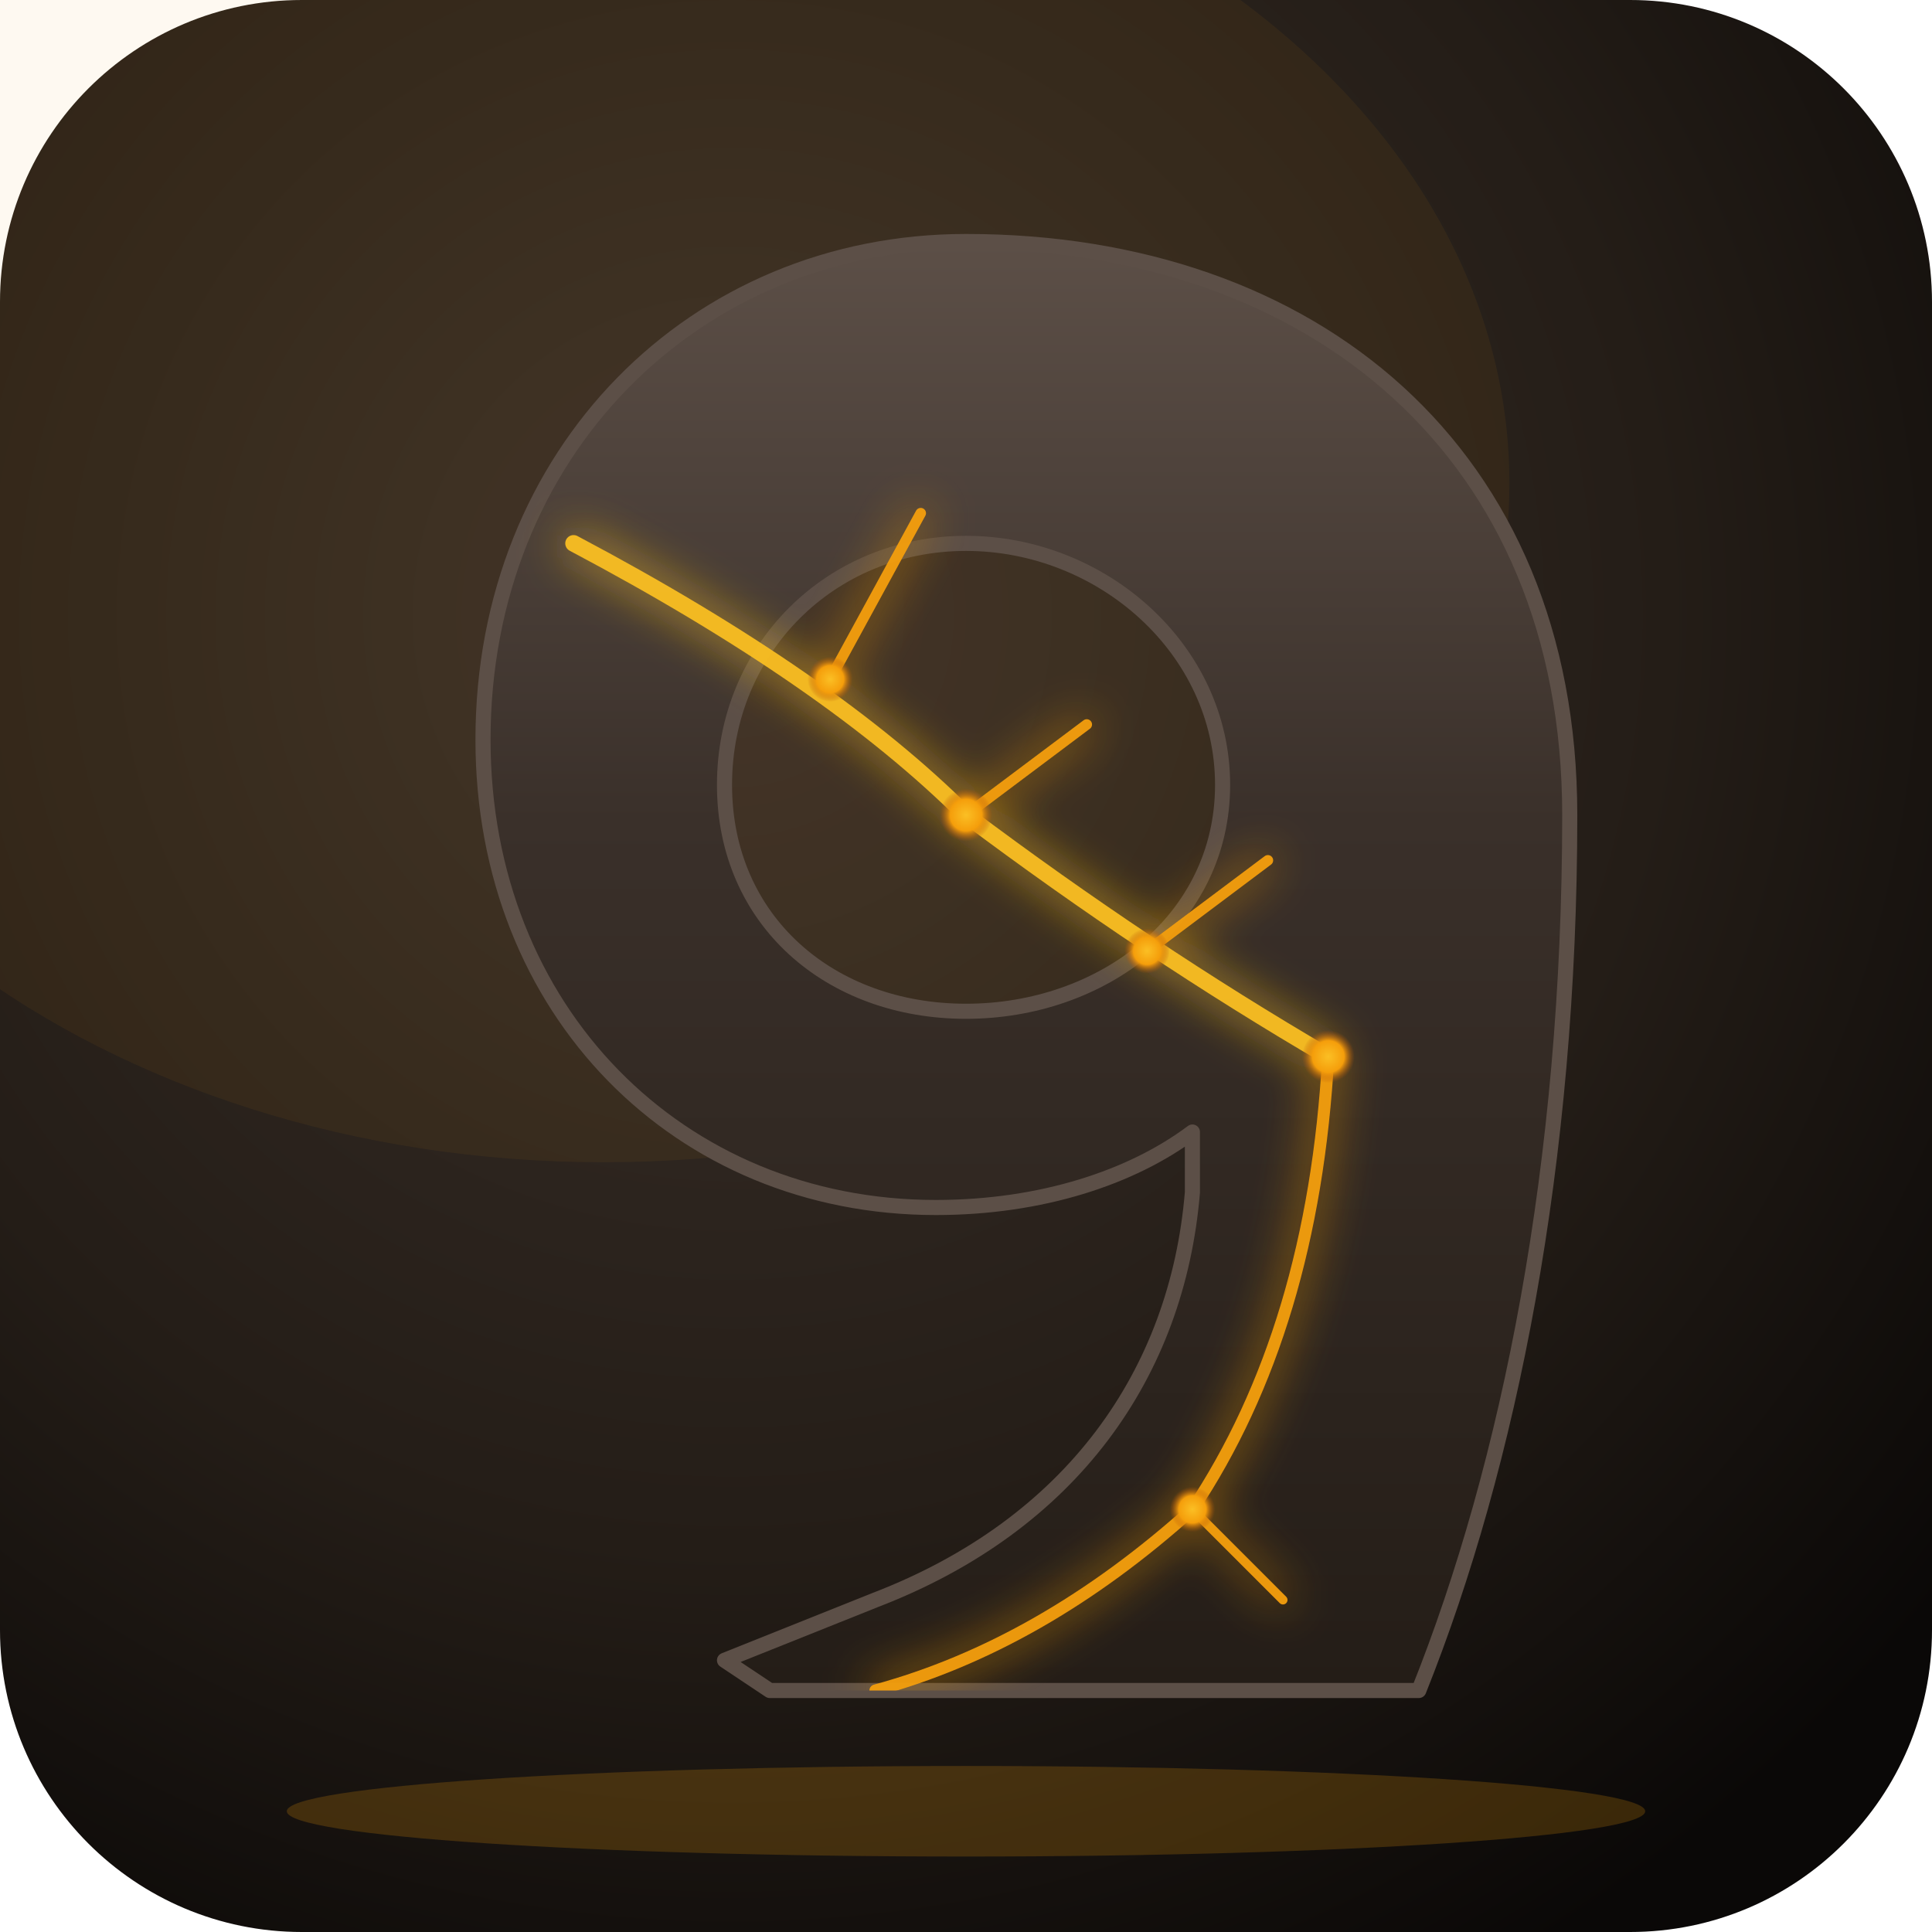
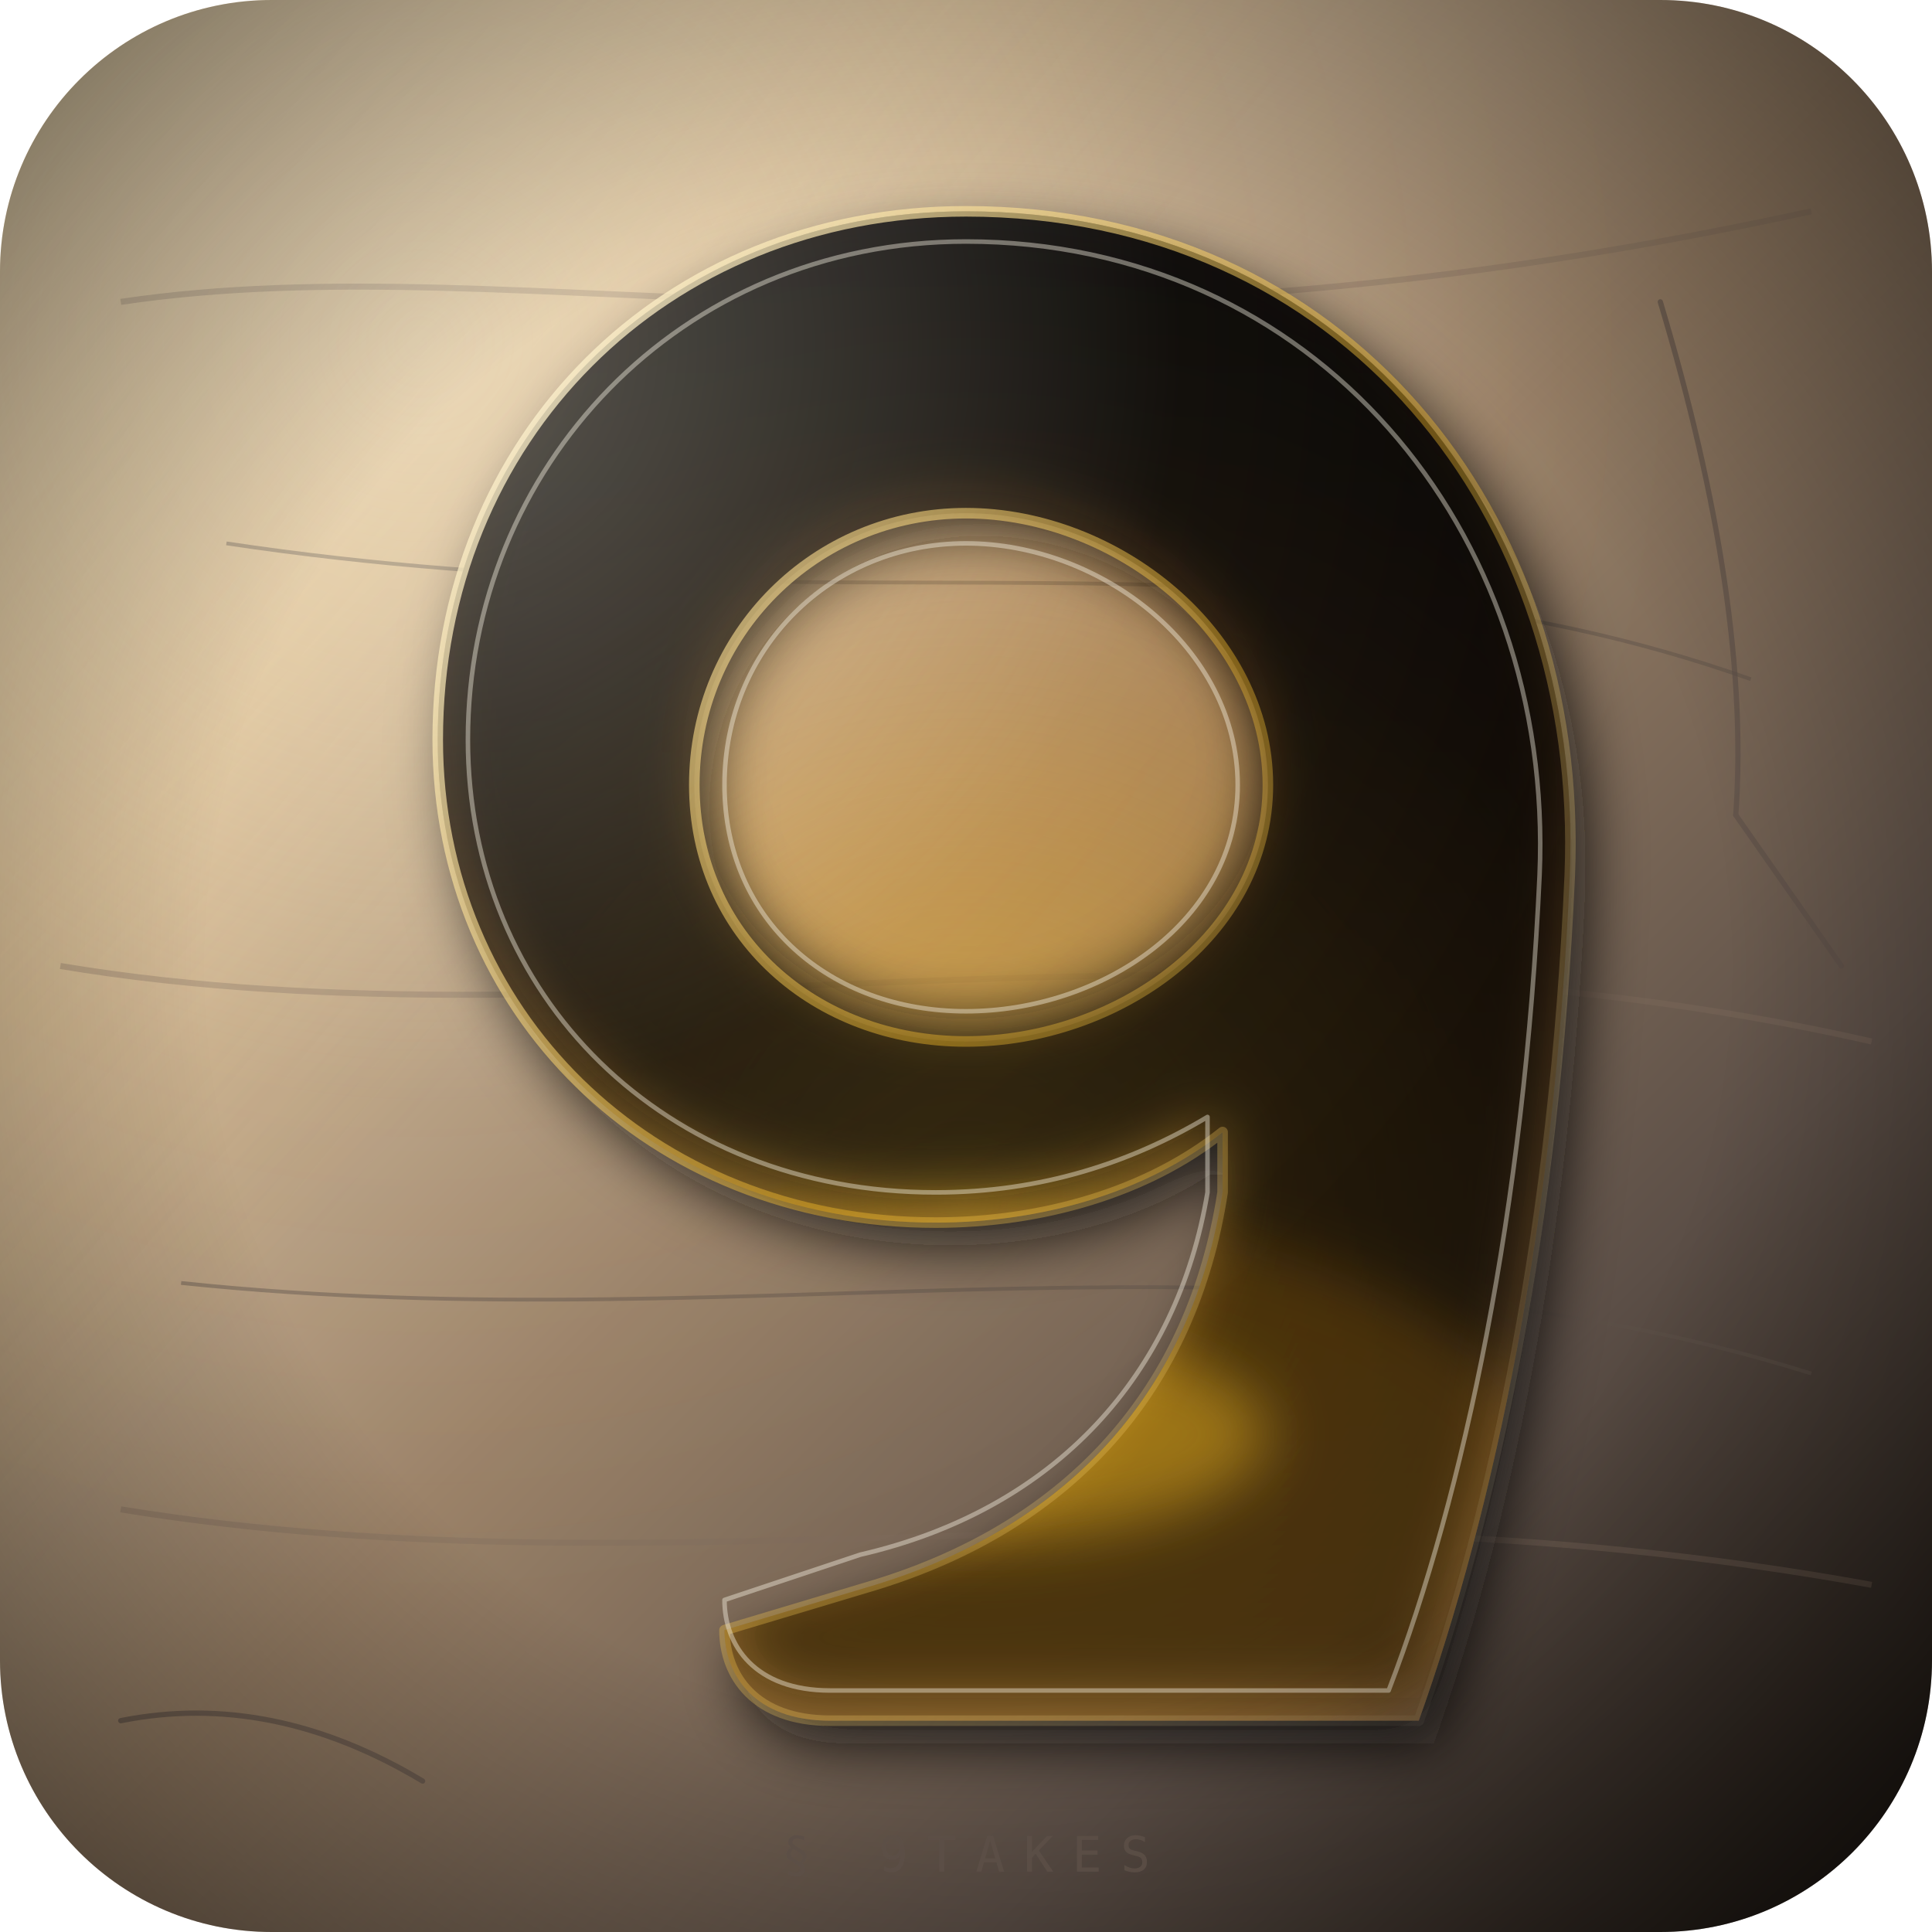
- <svg xmlns="http://www.w3.org/2000/svg" viewBox="0 0 256 256" width="256" height="256" role="img" aria-label="9takes — cracked marble 9">
+ <svg xmlns="http://www.w3.org/2000/svg" viewBox="0 0 256 256" width="256" height="256" role="img" aria-label="9takes — engraved marble nine">
  <defs>
-     <radialGradient id="m9-bg" cx="38%" cy="32%" r="80%">
-       <stop offset="0%" stop-color="#3a302a" />
-       <stop offset="60%" stop-color="#241D17" />
-       <stop offset="100%" stop-color="#0a0807" />
-     </radialGradient>
-     <linearGradient id="m9-stone" x1="0%" y1="0%" x2="0%" y2="100%">
-       <stop offset="0%" stop-color="#5C4F47" />
-       <stop offset="40%" stop-color="#3a302a" />
+     <linearGradient id="m9-surface" x1="0.05" y1="0.05" x2="0.95" y2="0.95">
+       <stop offset="0%" stop-color="#f3e6d0" />
+       <stop offset="22%" stop-color="#d9c2a1" />
+       <stop offset="50%" stop-color="#9a8167" />
+       <stop offset="78%" stop-color="#5C4F47" />
      <stop offset="100%" stop-color="#241D17" />
    </linearGradient>
-     <radialGradient id="m9-crack" cx="50%" cy="50%" r="50%">
-       <stop offset="0%" stop-color="#FBBF24" />
-       <stop offset="60%" stop-color="#F59E0B" />
-       <stop offset="100%" stop-color="#B45309" stop-opacity="0" />
+     <linearGradient id="m9-rim-wash" x1="0.05" y1="0.05" x2="0.65" y2="0.55">
+       <stop offset="0%" stop-color="#F59E0B" stop-opacity="0.18" />
+       <stop offset="60%" stop-color="#F59E0B" stop-opacity="0" />
+     </linearGradient>
+     <linearGradient id="m9-carve" x1="0.5" y1="0" x2="0.5" y2="1">
+       <stop offset="0%" stop-color="#0a0807" />
+       <stop offset="35%" stop-color="#1a1410" />
+       <stop offset="70%" stop-color="#3a302a" />
+       <stop offset="100%" stop-color="#5C4F47" />
+     </linearGradient>
+     <radialGradient id="m9-amber-pool" cx="50%" cy="62%" r="55%">
+       <stop offset="0%" stop-color="#FBBF24" stop-opacity="0.55" />
+       <stop offset="40%" stop-color="#F59E0B" stop-opacity="0.28" />
+       <stop offset="100%" stop-color="#7c2d12" stop-opacity="0" />
    </radialGradient>
-     <filter id="m9-glow" x="-50%" y="-50%" width="200%" height="200%">
-       <feGaussianBlur in="SourceGraphic" stdDeviation="3" result="blur" />
-       <feMerge>
-         <feMergeNode in="blur" />
-         <feMergeNode in="SourceGraphic" />
-       </feMerge>
+     <linearGradient id="m9-edge-light" x1="0" y1="0" x2="1" y2="1">
+       <stop offset="0%" stop-color="#FFFBEB" stop-opacity="0.85" />
+       <stop offset="50%" stop-color="#FBBF24" stop-opacity="0.4" />
+       <stop offset="100%" stop-color="#FFFBEB" stop-opacity="0" />
+     </linearGradient>
+     <radialGradient id="m9-plaque-glaze" cx="22%" cy="18%" r="65%">
+       <stop offset="0%" stop-color="#FFFBEB" stop-opacity="0.35" />
+       <stop offset="60%" stop-color="#FFFBEB" stop-opacity="0.04" />
+       <stop offset="100%" stop-color="#FFFBEB" stop-opacity="0" />
+     </radialGradient>
+     <radialGradient id="m9-vignette" cx="50%" cy="50%" r="65%">
+       <stop offset="60%" stop-color="#000" stop-opacity="0" />
+       <stop offset="100%" stop-color="#000" stop-opacity="0.45" />
+     </radialGradient>
+     <filter id="m9-amber-bloom" x="-50%" y="-50%" width="200%" height="200%">
+       <feGaussianBlur stdDeviation="4" />
    </filter>
-     <path id="m9-shape" d="M 128,32              C 92,32 64,60 64,98              C 64,134 90,160 124,160              C 138,160 150,156 158,150              L 158,158              C 156,182 142,202 116,212              L 96,220              L 102,224              L 188,224              C 200,194 208,154 208,108              C 208,60 174,32 128,32 Z               M 128,72              C 110,72 96,86 96,104              C 96,122 110,134 128,134              C 146,134 162,122 162,104              C 162,86 146,72 128,72 Z" fill-rule="evenodd" />
+     <filter id="m9-inner-shadow" x="-20%" y="-20%" width="140%" height="140%">
+       <feGaussianBlur stdDeviation="3" result="b" />
+       <feOffset dx="2" dy="3" result="o" />
+       <feComposite in="o" in2="SourceAlpha" operator="arithmetic" k2="-1" k3="1" result="shadow" />
+       <feComposite in="shadow" in2="SourceAlpha" operator="in" />
+     </filter>
+     <path id="m9-shape" d="M 128,28              C 88,28  58,58  58,98              C 58,134 86,162 124,162              C 138,162 152,158 162,150              L 162,158              C 158,184 142,202 116,210              L 96,216              C 96,222 100,228 110,228              L 188,228              C 198,200 206,162 208,116              C 210,68 178,28 128,28 Z               M 128,68              C 108,68 92,84 92,104              C 92,124 108,138 128,138              C 148,138 168,124 168,104              C 168,84 148,68 128,68 Z" fill-rule="evenodd" />
+     <path id="m9-shape-inset" d="M 128,32              C 90,32 62,62 62,98              C 62,132 88,158 124,158              C 138,158 150,154 160,148              L 160,158              C 156,182 140,200 114,206              L 96,212              C 96,218 100,224 110,224              L 184,224              C 194,198 202,160 204,116              C 206,70 174,32 128,32 Z               M 128,72              C 110,72 96,86 96,104              C 96,122 110,134 128,134              C 146,134 164,122 164,104              C 164,86 146,72 128,72 Z" fill-rule="evenodd" />
  </defs>
-   <rect x="0" y="0" width="256" height="256" rx="40" fill="url(#m9-bg)" />
-   <ellipse cx="80" cy="64" rx="120" ry="90" fill="#F59E0B" opacity="0.06" />
-   <use href="#m9-shape" fill="url(#m9-stone)" stroke="#5C4F47" stroke-width="2" stroke-linejoin="round" />
+   <rect x="0" y="0" width="256" height="256" rx="36" fill="url(#m9-surface)" />
+   <rect x="0" y="0" width="256" height="256" rx="36" fill="url(#m9-rim-wash)" />
+   <g stroke="#7d6a5b" stroke-width="0.8" fill="none" opacity="0.35">
+     <path d="M 16,40 C 70,32 130,52 240,28" />
+     <path d="M 8,128 C 80,140 160,118 248,138" />
+     <path d="M 16,200 C 90,212 160,194 248,210" />
+   </g>
+   <g stroke="#5C4F47" stroke-width="0.5" fill="none" opacity="0.45">
+     <path d="M 30,72 C 110,84 170,68 232,90" />
+     <path d="M 24,170 C 100,178 170,160 240,182" />
+   </g>
+   <use href="#m9-shape" fill="#0a0807" opacity="0.85" transform="translate(2 3)" filter="url(#m9-amber-bloom)" />
+   <use href="#m9-shape" fill="url(#m9-carve)" />
  <clipPath id="m9-clip">
    <use href="#m9-shape" />
  </clipPath>
  <g clip-path="url(#m9-clip)">
-     <g filter="url(#m9-glow)" opacity="0.95">
-       <path d="M 76,72 Q 110,90 128,108 Q 152,126 176,140" fill="none" stroke="#FBBF24" stroke-width="2.2" stroke-linecap="round" />
-       <path d="M 110,90 L 122,68" fill="none" stroke="#F59E0B" stroke-width="1.4" stroke-linecap="round" />
-       <path d="M 128,108 L 144,96" fill="none" stroke="#F59E0B" stroke-width="1.4" stroke-linecap="round" />
-       <path d="M 152,126 L 168,114" fill="none" stroke="#F59E0B" stroke-width="1.4" stroke-linecap="round" />
-       <path d="M 176,140 Q 174,176 158,200 Q 138,218 116,224" fill="none" stroke="#F59E0B" stroke-width="1.6" stroke-linecap="round" />
-       <path d="M 158,200 L 170,212" fill="none" stroke="#F59E0B" stroke-width="1.2" stroke-linecap="round" />
-     </g>
-     <circle cx="110" cy="90" r="3" fill="url(#m9-crack)" />
-     <circle cx="128" cy="108" r="3.5" fill="url(#m9-crack)" />
-     <circle cx="152" cy="126" r="3" fill="url(#m9-crack)" />
-     <circle cx="176" cy="140" r="3.5" fill="url(#m9-crack)" />
-     <circle cx="158" cy="200" r="3" fill="url(#m9-crack)" />
+     <rect x="0" y="0" width="256" height="256" fill="url(#m9-amber-pool)" />
+     <use href="#m9-shape" fill="#0a0807" opacity="0.75" transform="translate(0 -3)" filter="url(#m9-amber-bloom)" style="mix-blend-mode: multiply" />
+     <ellipse cx="128" cy="200" rx="80" ry="40" fill="#F59E0B" opacity="0.18" filter="url(#m9-amber-bloom)" />
+     <ellipse cx="128" cy="190" rx="40" ry="14" fill="#FBBF24" opacity="0.45" filter="url(#m9-amber-bloom)" />
+     <circle cx="128" cy="190" r="6" fill="#FBBF24" filter="url(#m9-amber-bloom)" opacity="0.9" />
+     <circle cx="128" cy="190" r="3" fill="#FFFBEB" />
  </g>
-   <ellipse cx="128" cy="240" rx="90" ry="6" fill="#F59E0B" opacity="0.2" />
+   <use href="#m9-shape" fill="none" stroke="url(#m9-edge-light)" stroke-width="1.4" stroke-linejoin="round" />
+   <use href="#m9-shape-inset" fill="none" stroke="#FFFBEB" stroke-width="0.6" stroke-linejoin="round" opacity="0.4" />
+   <g fill="none" stroke="#5C4F47" stroke-width="0.7" stroke-linecap="round" opacity="0.6">
+     <path d="M 220,40 Q 232,80 230,108" />
+     <path d="M 230,108 L 244,128" />
+     <path d="M 16,228 Q 36,224 56,236" />
+   </g>
+   <rect x="0" y="0" width="256" height="256" rx="36" fill="url(#m9-plaque-glaze)" pointer-events="none" />
+   <rect x="0" y="0" width="256" height="256" rx="36" fill="url(#m9-vignette)" pointer-events="none" />
+   <text x="128" y="248" text-anchor="middle" font-family="JetBrains Mono, ui-monospace, monospace" font-size="6.5" fill="#5C4F47" letter-spacing="2.5" opacity="0.85">§ 9TAKES</text>
</svg>
